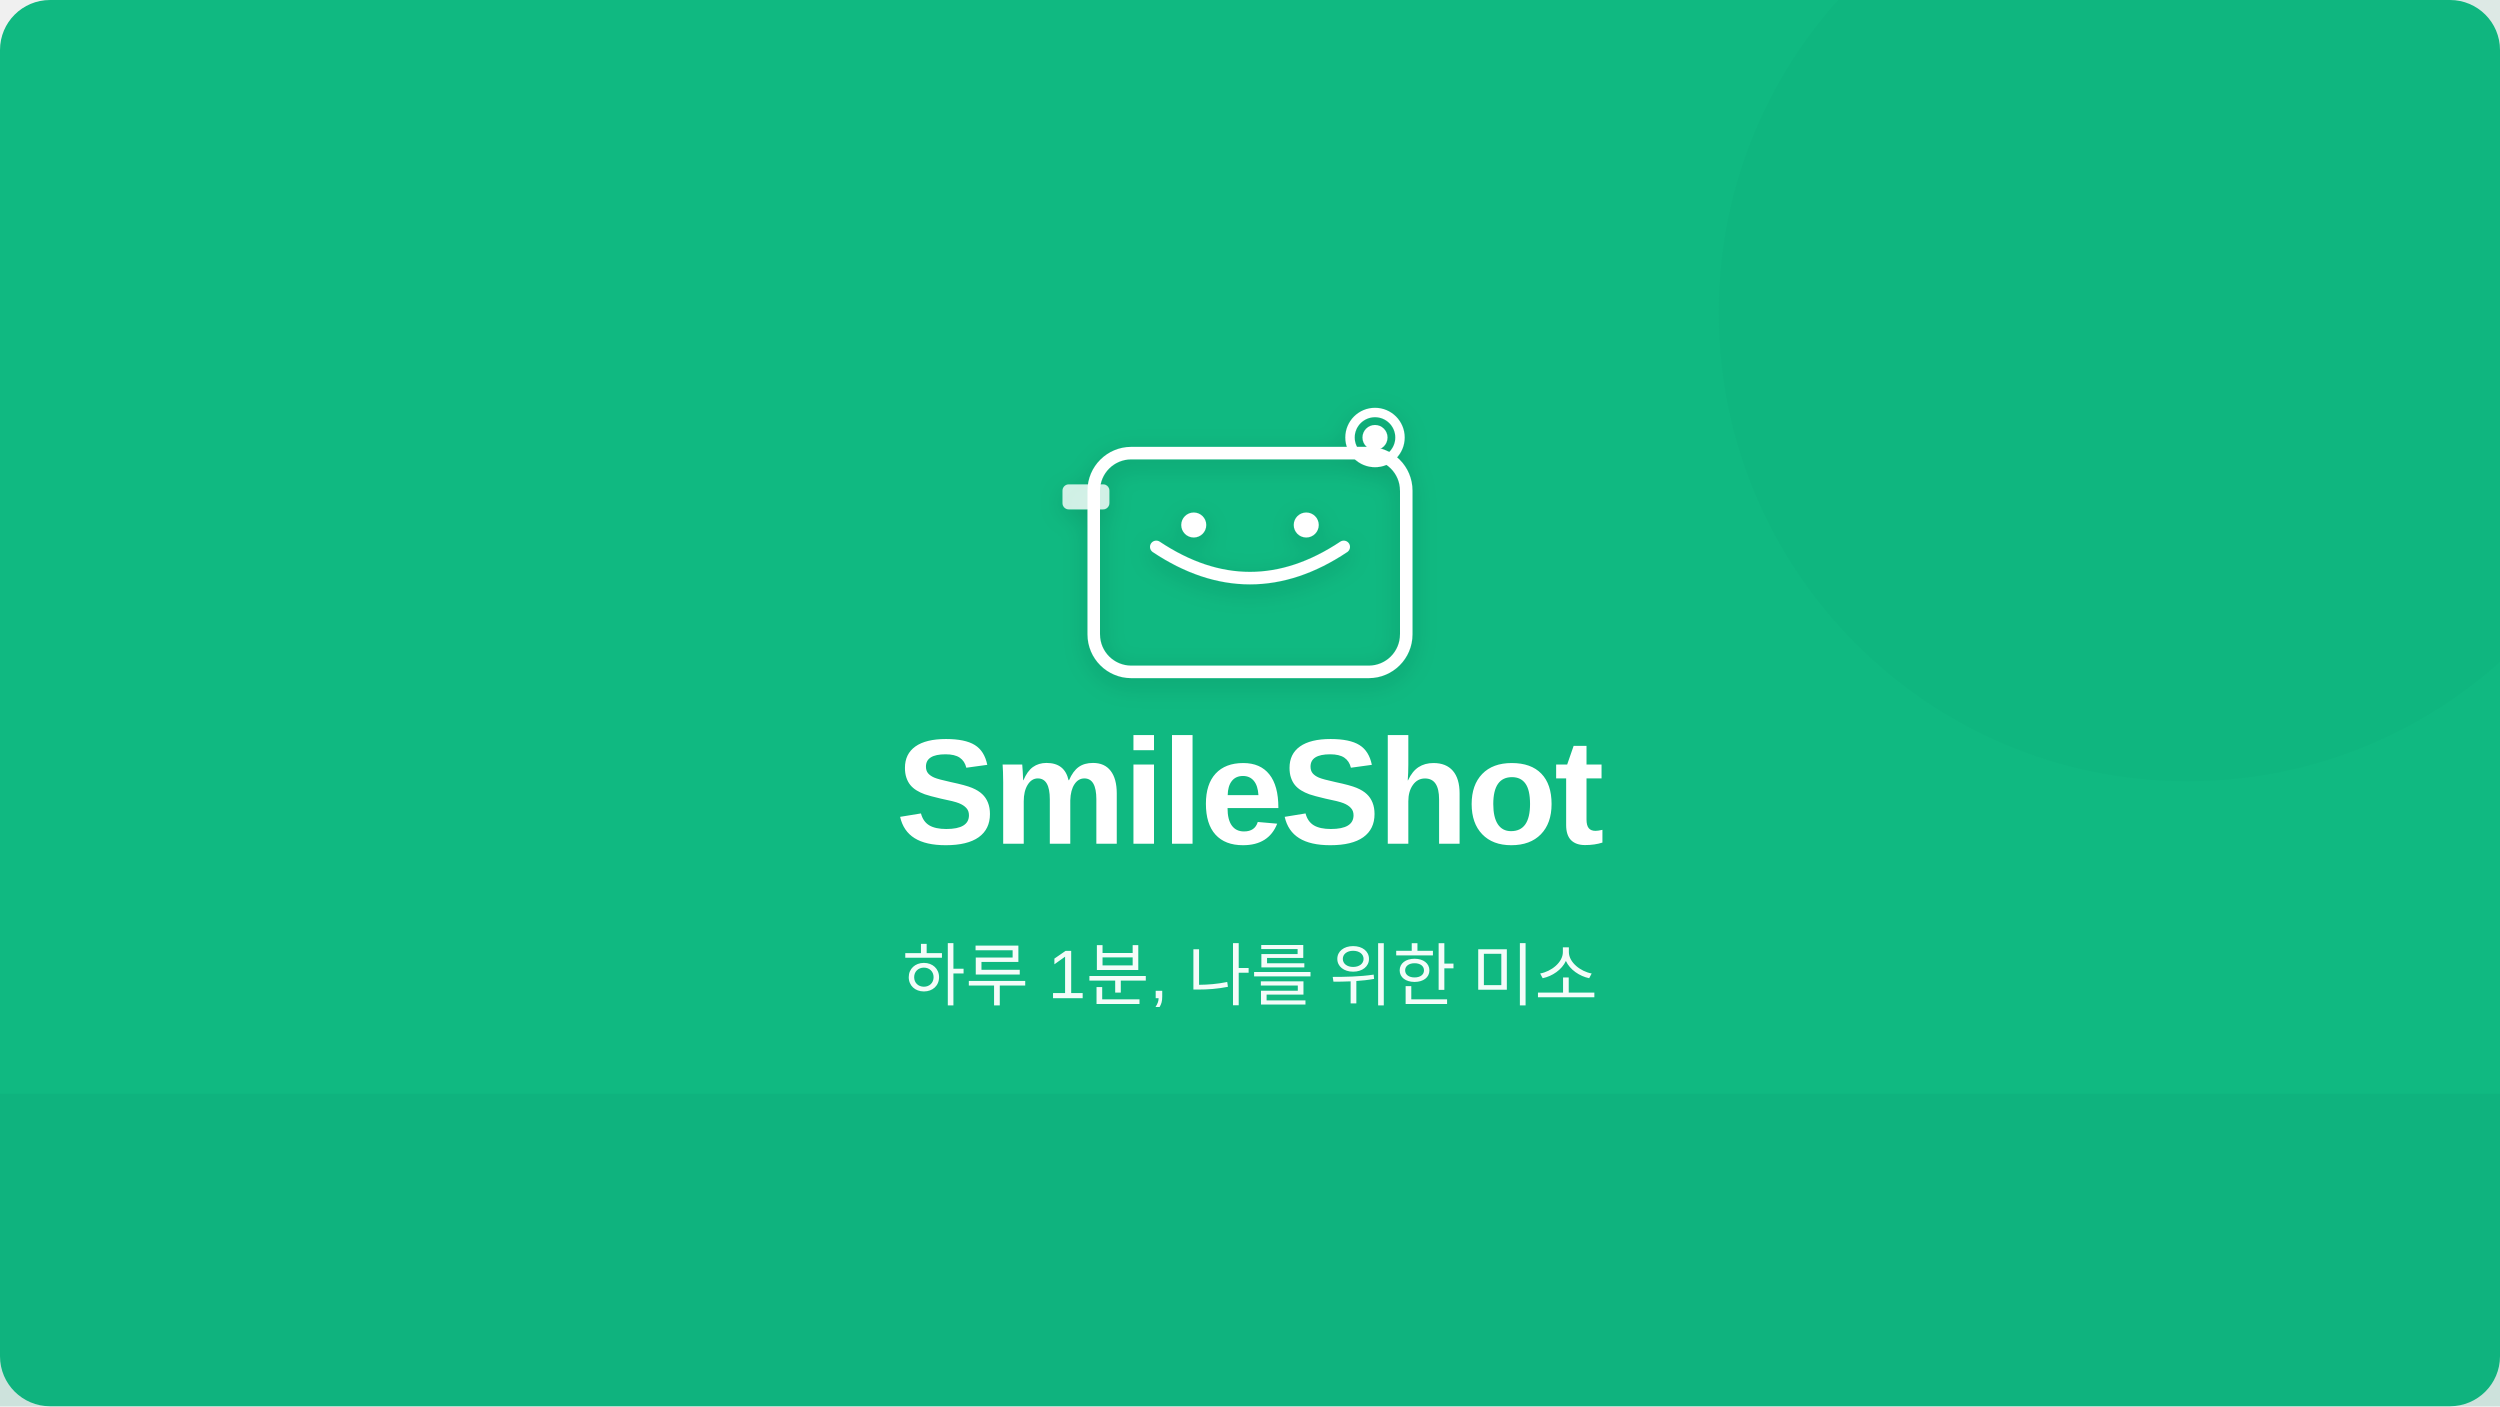
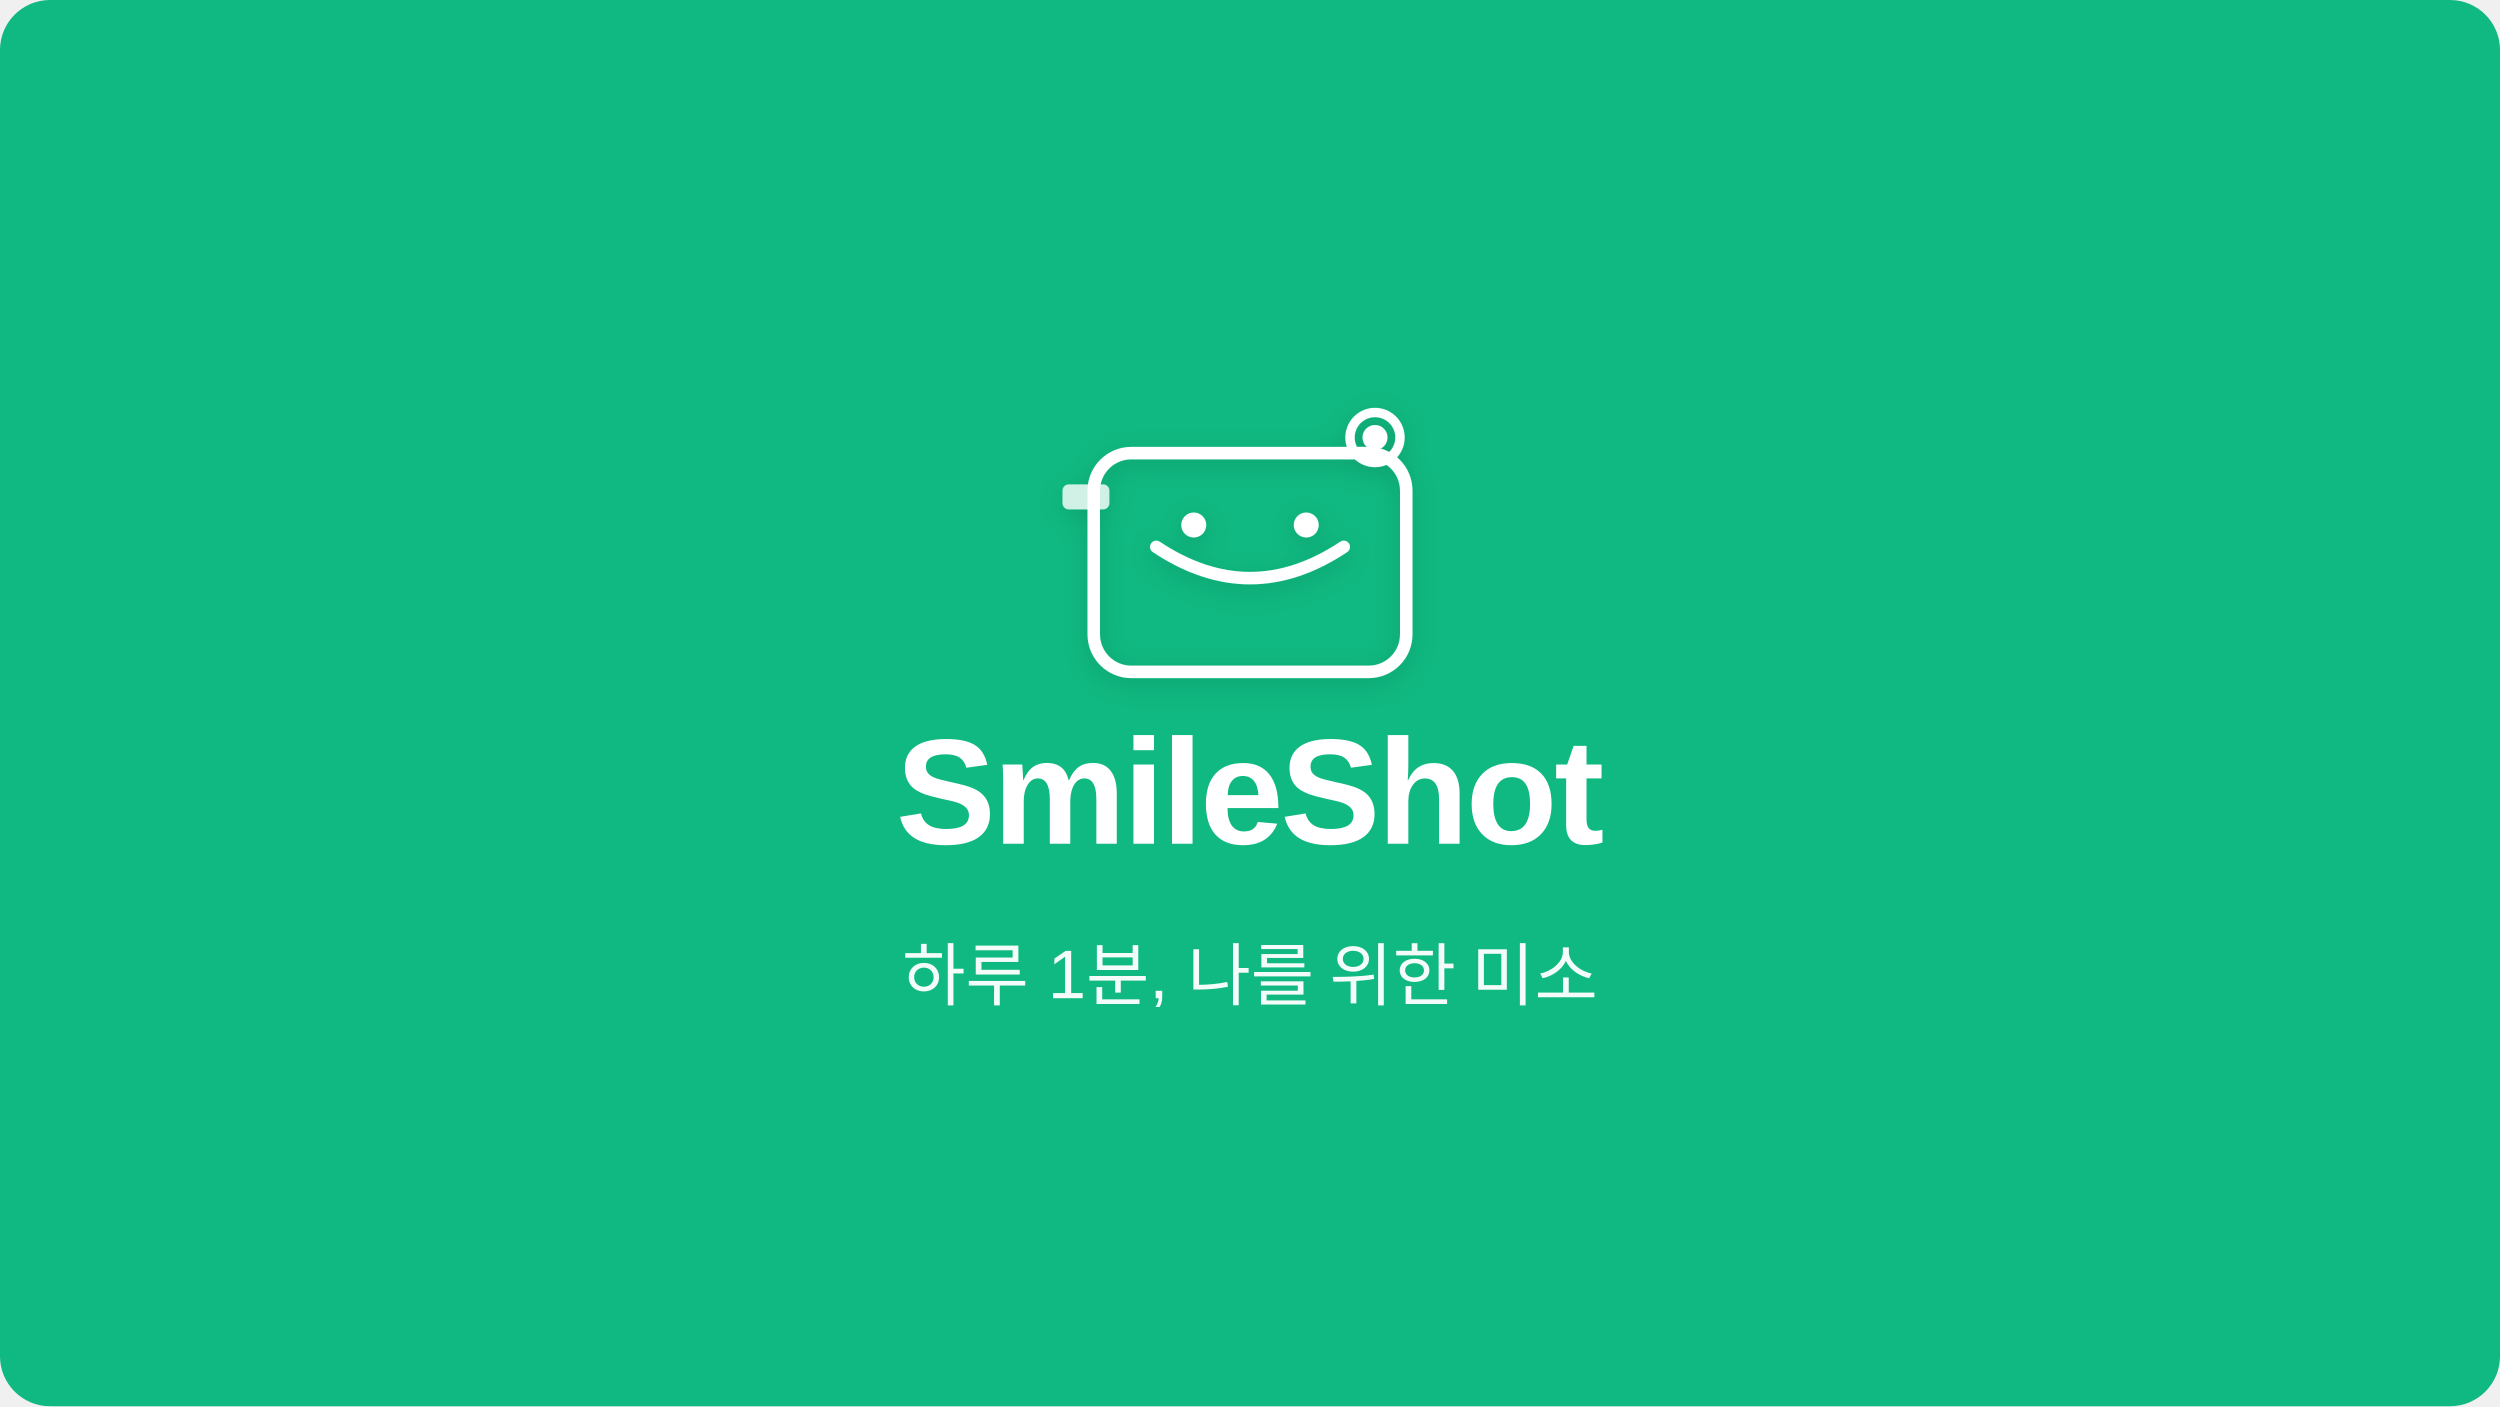
<svg xmlns="http://www.w3.org/2000/svg" width="800" height="450" viewBox="0 0 800 450">
  <defs>
    <filter id="shadow" x="-50%" y="-50%" width="200%" height="200%">
      <feDropShadow dx="0" dy="2" stdDeviation="4" flood-opacity="0.15" />
    </filter>
  </defs>
  <rect width="800" height="450" rx="16" ry="16" fill="#10b981" />
-   <rect x="0" y="350" width="800" height="100" fill="#059669" opacity="0.15" />
-   <circle cx="700" cy="100" r="150" fill="#059669" opacity="0.08" />
  <g transform="translate(400, 180)" filter="url(#shadow)">
    <rect x="-50" y="-35" width="100" height="70" rx="12" ry="12" fill="none" stroke="white" stroke-width="4" />
    <path d="M -30 -5 Q 0 15, 30 -5" stroke="white" stroke-width="4" fill="none" stroke-linecap="round" />
    <circle cx="-18" cy="-12" r="4" fill="white" />
    <circle cx="18" cy="-12" r="4" fill="white" />
    <rect x="-60" y="-25" width="15" height="8" rx="2" fill="white" opacity="0.8" />
    <circle cx="40" cy="-40" r="8" fill="none" stroke="white" stroke-width="3" />
    <circle cx="40" cy="-40" r="4" fill="white" />
  </g>
  <text x="400" y="270" font-family="Arial, sans-serif" font-size="48" font-weight="700" text-anchor="middle" fill="white" letter-spacing="-1">
    SmileShot
  </text>
  <text x="400" y="320" font-family="Arial, sans-serif" font-size="22" font-weight="400" text-anchor="middle" fill="white" opacity="0.95">
    하루 1분, 나를 위한 미소
  </text>
</svg>
